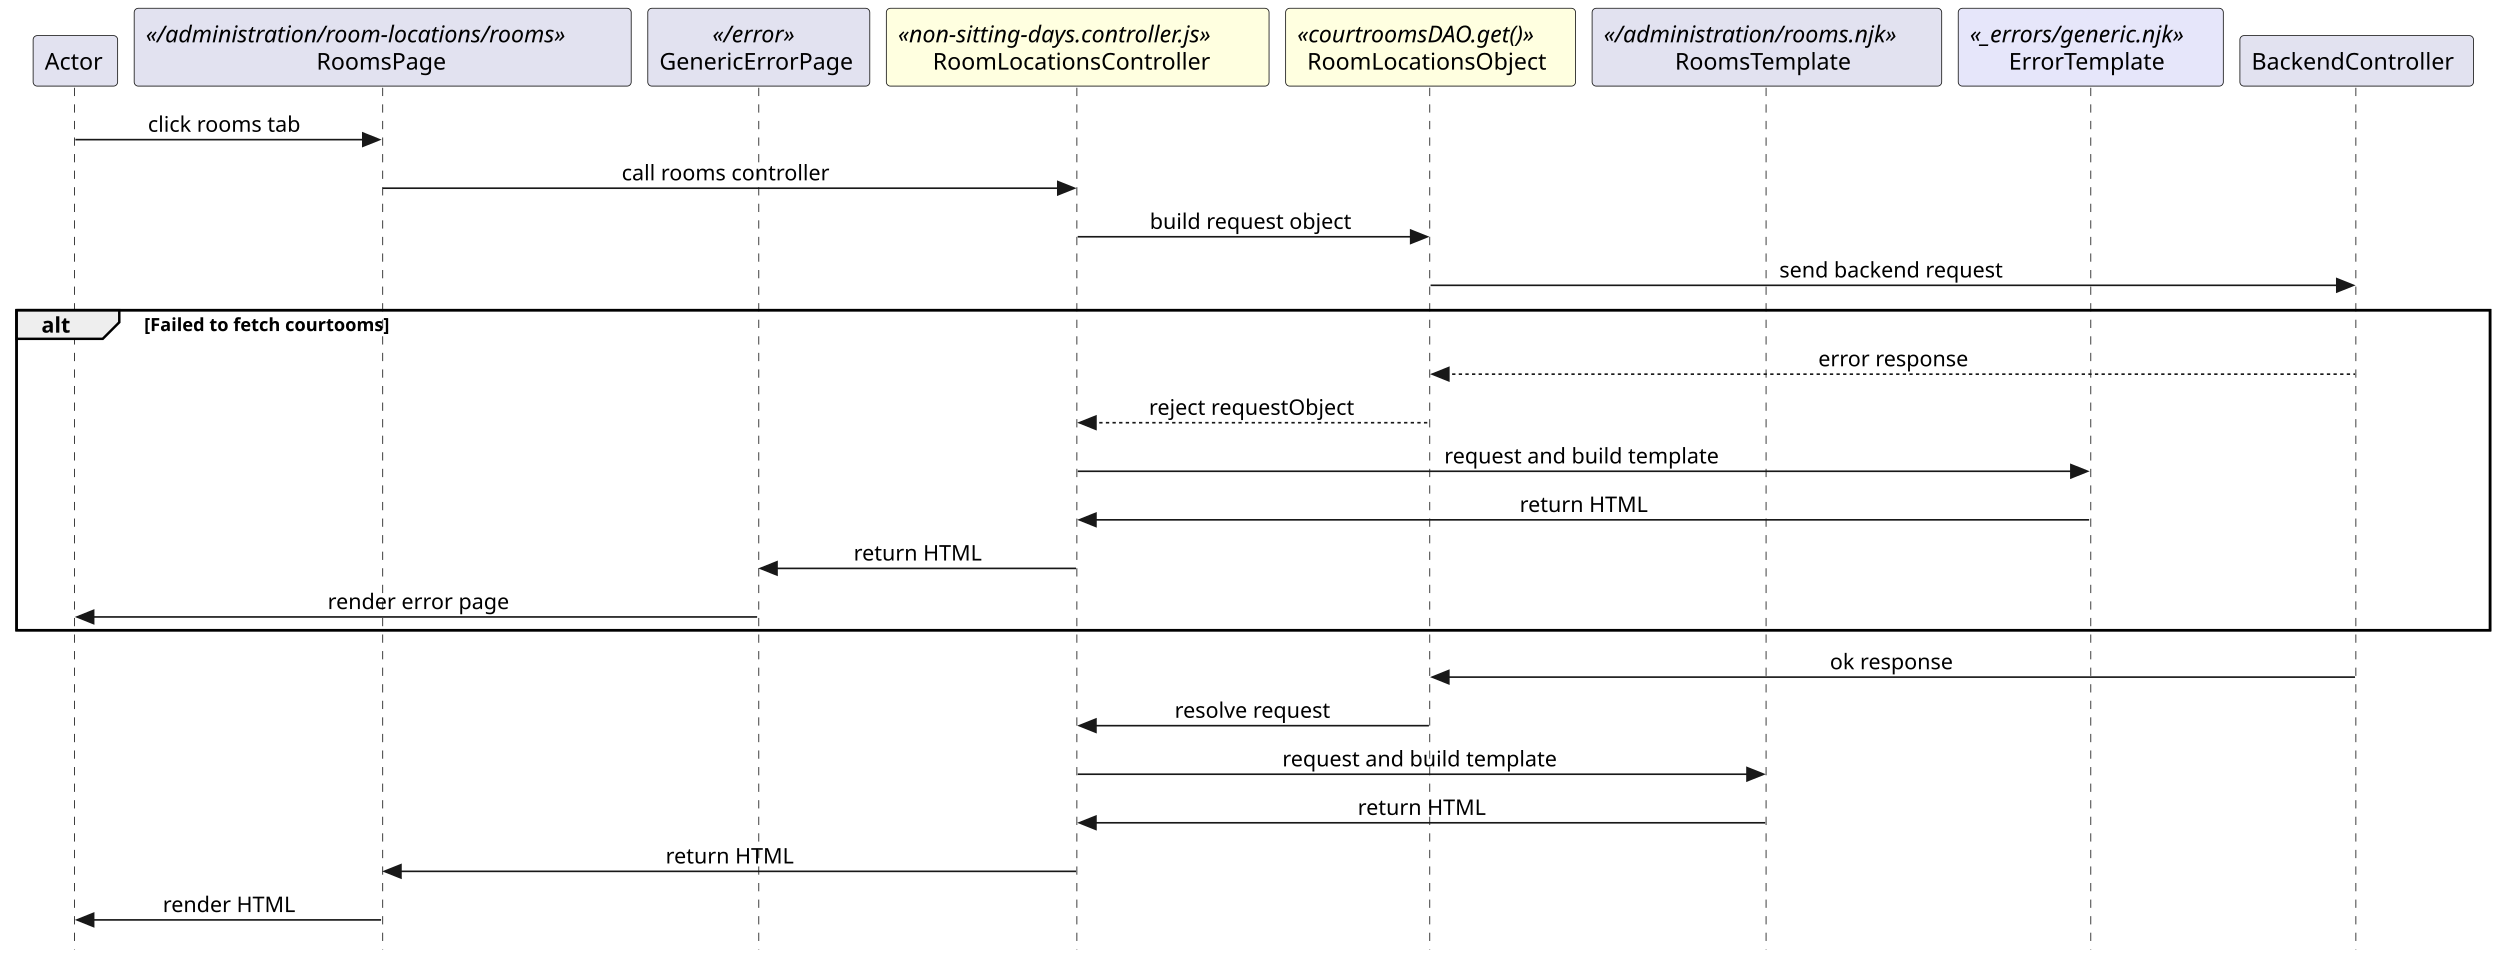
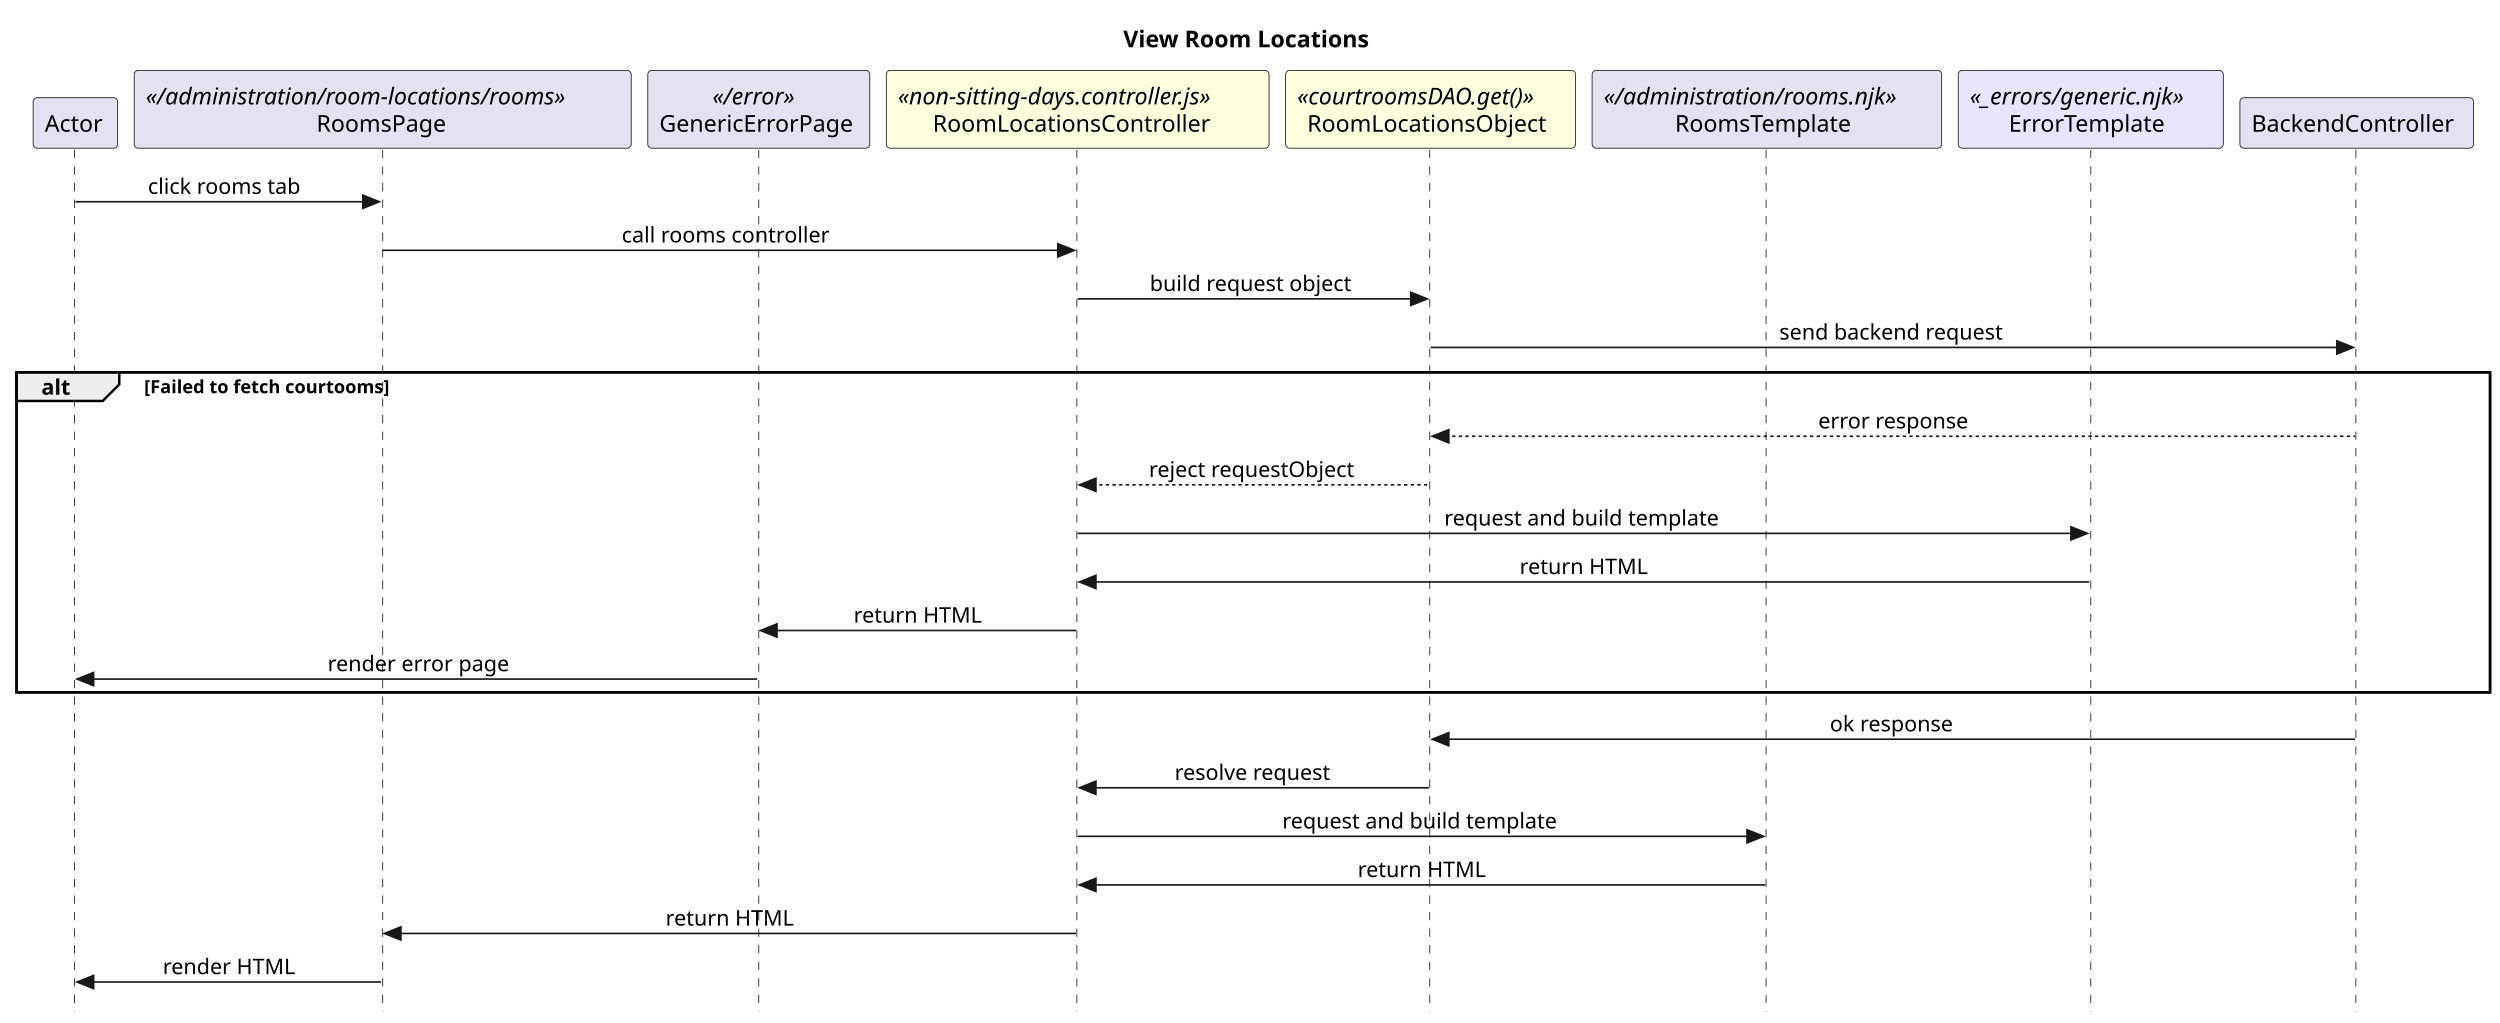
- <svg xmlns="http://www.w3.org/2000/svg" contentStyleType="text/css" height="580px" preserveAspectRatio="none" style="width:1509px;height:580px;background:#FFFFFF;" version="1.1" viewBox="0 0 1509 580" width="1509px" zoomAndPan="magnify">
+ <svg xmlns="http://www.w3.org/2000/svg" contentStyleType="text/css" height="617px" preserveAspectRatio="none" style="width:1509px;height:617px;background:#FFFFFF;" version="1.1" viewBox="0 0 1509 617" width="1509px" zoomAndPan="magnify">
  <defs />
  <g>
-     <rect fill="none" height="193.174" style="stroke:#000000;stroke-width:1.5;" width="1493" x="10" y="187.219" />
-     <line style="stroke:#181818;stroke-width:0.5;stroke-dasharray:5.0,5.0;" x1="45" x2="45" y1="52.977" y2="573.256" />
-     <line style="stroke:#181818;stroke-width:0.5;stroke-dasharray:5.0,5.0;" x1="231" x2="231" y1="52.977" y2="573.256" />
-     <line style="stroke:#181818;stroke-width:0.5;stroke-dasharray:5.0,5.0;" x1="458" x2="458" y1="52.977" y2="573.256" />
-     <line style="stroke:#181818;stroke-width:0.5;stroke-dasharray:5.0,5.0;" x1="650" x2="650" y1="52.977" y2="573.256" />
-     <line style="stroke:#181818;stroke-width:0.5;stroke-dasharray:5.0,5.0;" x1="863" x2="863" y1="52.977" y2="573.256" />
-     <line style="stroke:#181818;stroke-width:0.5;stroke-dasharray:5.0,5.0;" x1="1066" x2="1066" y1="52.977" y2="573.256" />
-     <line style="stroke:#181818;stroke-width:0.5;stroke-dasharray:5.0,5.0;" x1="1262" x2="1262" y1="52.977" y2="573.256" />
-     <line style="stroke:#181818;stroke-width:0.5;stroke-dasharray:5.0,5.0;" x1="1422" x2="1422" y1="52.977" y2="573.256" />
-     <rect fill="#E2E2F0" height="30.488" rx="2.5" ry="2.5" style="stroke:#181818;stroke-width:0.5;" width="51" x="20" y="21.488" />
-     <text fill="#000000" font-family="sans-serif" font-size="14" lengthAdjust="spacing" textLength="37" x="27" y="42.023">Actor</text>
-     <rect fill="#E2E2F0" height="46.977" rx="2.5" ry="2.5" style="stroke:#181818;stroke-width:0.5;" width="300" x="81" y="5" />
-     <text fill="#000000" font-family="sans-serif" font-size="14" font-style="italic" lengthAdjust="spacing" textLength="286" x="88" y="25.535">«/administration/room-locations/rooms»</text>
-     <text fill="#000000" font-family="sans-serif" font-size="14" lengthAdjust="spacing" textLength="80" x="191" y="42.023">RoomsPage</text>
-     <rect fill="#E2E2F0" height="46.977" rx="2.5" ry="2.5" style="stroke:#181818;stroke-width:0.5;" width="134" x="391" y="5" />
-     <text fill="#000000" font-family="sans-serif" font-size="14" font-style="italic" lengthAdjust="spacing" textLength="56" x="430" y="25.535">«/error»</text>
-     <text fill="#000000" font-family="sans-serif" font-size="14" lengthAdjust="spacing" textLength="120" x="398" y="42.023">GenericErrorPage</text>
-     <rect fill="#FFFFE0" height="46.977" rx="2.5" ry="2.5" style="stroke:#181818;stroke-width:0.5;" width="231" x="535" y="5" />
-     <text fill="#000000" font-family="sans-serif" font-size="14" font-style="italic" lengthAdjust="spacing" textLength="217" x="542" y="25.535">«non-sitting-days.controller.js»</text>
-     <text fill="#000000" font-family="sans-serif" font-size="14" lengthAdjust="spacing" textLength="175" x="563" y="42.023">RoomLocationsController</text>
-     <rect fill="#FFFFE0" height="46.977" rx="2.5" ry="2.5" style="stroke:#181818;stroke-width:0.5;" width="175" x="776" y="5" />
-     <text fill="#000000" font-family="sans-serif" font-size="14" font-style="italic" lengthAdjust="spacing" textLength="161" x="783" y="25.535">«courtroomsDAO.get()»</text>
-     <text fill="#000000" font-family="sans-serif" font-size="14" lengthAdjust="spacing" textLength="149" x="789" y="42.023">RoomLocationsObject</text>
-     <rect fill="#E2E2F0" height="46.977" rx="2.5" ry="2.5" style="stroke:#181818;stroke-width:0.5;" width="211" x="961" y="5" />
-     <text fill="#000000" font-family="sans-serif" font-size="14" font-style="italic" lengthAdjust="spacing" textLength="197" x="968" y="25.535">«/administration/rooms.njk»</text>
-     <text fill="#000000" font-family="sans-serif" font-size="14" lengthAdjust="spacing" textLength="111" x="1011" y="42.023">RoomsTemplate</text>
-     <rect fill="#E6E6FA" height="46.977" rx="2.5" ry="2.5" style="stroke:#181818;stroke-width:0.5;" width="160" x="1182" y="5" />
-     <text fill="#000000" font-family="sans-serif" font-size="14" font-style="italic" lengthAdjust="spacing" textLength="146" x="1189" y="25.535">«_errors/generic.njk»</text>
-     <text fill="#000000" font-family="sans-serif" font-size="14" lengthAdjust="spacing" textLength="99" x="1212.5" y="42.023">ErrorTemplate</text>
-     <rect fill="#E2E2F0" height="30.488" rx="2.5" ry="2.5" style="stroke:#181818;stroke-width:0.5;" width="141" x="1352" y="21.488" />
-     <text fill="#000000" font-family="sans-serif" font-size="14" lengthAdjust="spacing" textLength="127" x="1359" y="42.023">BackendController</text>
-     <polygon fill="#181818" points="219,80.287,229,84.287,219,88.287" style="stroke:#181818;stroke-width:1.0;" />
-     <line style="stroke:#181818;stroke-width:1.0;" x1="45.5" x2="225" y1="84.287" y2="84.287" />
-     <text fill="#000000" font-family="sans-serif" font-size="13" lengthAdjust="spacing" textLength="98" x="89.25" y="79.545">click rooms tab</text>
-     <polygon fill="#181818" points="638.5,109.598,648.5,113.598,638.5,117.598" style="stroke:#181818;stroke-width:1.0;" />
-     <line style="stroke:#181818;stroke-width:1.0;" x1="231" x2="644.5" y1="113.598" y2="113.598" />
-     <text fill="#000000" font-family="sans-serif" font-size="13" lengthAdjust="spacing" textLength="131" x="375.25" y="108.856">call rooms controller</text>
-     <polygon fill="#181818" points="851.5,138.908,861.5,142.908,851.5,146.908" style="stroke:#181818;stroke-width:1.0;" />
-     <line style="stroke:#181818;stroke-width:1.0;" x1="650.5" x2="857.5" y1="142.908" y2="142.908" />
-     <text fill="#000000" font-family="sans-serif" font-size="13" lengthAdjust="spacing" textLength="126" x="694" y="138.166">build request object</text>
-     <polygon fill="#181818" points="1410.5,168.219,1420.5,172.219,1410.5,176.219" style="stroke:#181818;stroke-width:1.0;" />
-     <line style="stroke:#181818;stroke-width:1.0;" x1="863.5" x2="1416.5" y1="172.219" y2="172.219" />
-     <text fill="#000000" font-family="sans-serif" font-size="13" lengthAdjust="spacing" textLength="138" x="1074" y="167.477">send backend request</text>
-     <path d="M10,187.219 L72,187.219 L72,194.529 L62,204.529 L10,204.529 L10,187.219 " fill="#EEEEEE" style="stroke:#000000;stroke-width:1.5;" />
-     <rect fill="none" height="193.174" style="stroke:#000000;stroke-width:1.5;" width="1493" x="10" y="187.219" />
-     <text fill="#000000" font-family="sans-serif" font-size="13" font-weight="bold" lengthAdjust="spacing" textLength="17" x="25" y="200.787">alt</text>
-     <text fill="#000000" font-family="sans-serif" font-size="11" font-weight="bold" lengthAdjust="spacing" textLength="152" x="87" y="199.853">[Failed to fetch courtooms]</text>
-     <polygon fill="#181818" points="874.5,221.84,864.5,225.84,874.5,229.84" style="stroke:#181818;stroke-width:1.0;" />
-     <line style="stroke:#181818;stroke-width:1.0;stroke-dasharray:2.0,2.0;" x1="868.5" x2="1421.5" y1="225.84" y2="225.84" />
-     <text fill="#000000" font-family="sans-serif" font-size="13" lengthAdjust="spacing" textLength="91" x="1097.5" y="221.098">error response</text>
-     <polygon fill="#181818" points="661.5,251.15,651.5,255.15,661.5,259.15" style="stroke:#181818;stroke-width:1.0;" />
-     <line style="stroke:#181818;stroke-width:1.0;stroke-dasharray:2.0,2.0;" x1="655.5" x2="862.5" y1="255.15" y2="255.15" />
-     <text fill="#000000" font-family="sans-serif" font-size="13" lengthAdjust="spacing" textLength="127" x="693.5" y="250.408">reject requestObject</text>
-     <polygon fill="#181818" points="1250,280.461,1260,284.461,1250,288.461" style="stroke:#181818;stroke-width:1.0;" />
-     <line style="stroke:#181818;stroke-width:1.0;" x1="650.5" x2="1256" y1="284.461" y2="284.461" />
-     <text fill="#000000" font-family="sans-serif" font-size="13" lengthAdjust="spacing" textLength="169" x="871.75" y="279.719">request and build template</text>
-     <polygon fill="#181818" points="661.5,309.772,651.5,313.772,661.5,317.772" style="stroke:#181818;stroke-width:1.0;" />
-     <line style="stroke:#181818;stroke-width:1.0;" x1="655.5" x2="1261" y1="313.772" y2="313.772" />
-     <text fill="#000000" font-family="sans-serif" font-size="13" lengthAdjust="spacing" textLength="78" x="917.25" y="309.029">return HTML</text>
-     <polygon fill="#181818" points="469,339.082,459,343.082,469,347.082" style="stroke:#181818;stroke-width:1.0;" />
-     <line style="stroke:#181818;stroke-width:1.0;" x1="463" x2="649.5" y1="343.082" y2="343.082" />
-     <text fill="#000000" font-family="sans-serif" font-size="13" lengthAdjust="spacing" textLength="78" x="515.25" y="338.34">return HTML</text>
-     <polygon fill="#181818" points="56.5,368.393,46.5,372.393,56.5,376.393" style="stroke:#181818;stroke-width:1.0;" />
-     <line style="stroke:#181818;stroke-width:1.0;" x1="50.5" x2="457" y1="372.393" y2="372.393" />
-     <text fill="#000000" font-family="sans-serif" font-size="13" lengthAdjust="spacing" textLength="108" x="197.75" y="367.65">render error page</text>
-     <polygon fill="#181818" points="874.5,404.703,864.5,408.703,874.5,412.703" style="stroke:#181818;stroke-width:1.0;" />
-     <line style="stroke:#181818;stroke-width:1.0;" x1="868.5" x2="1421.5" y1="408.703" y2="408.703" />
-     <text fill="#000000" font-family="sans-serif" font-size="13" lengthAdjust="spacing" textLength="77" x="1104.5" y="403.961">ok response</text>
-     <polygon fill="#181818" points="661.5,434.014,651.5,438.014,661.5,442.014" style="stroke:#181818;stroke-width:1.0;" />
-     <line style="stroke:#181818;stroke-width:1.0;" x1="655.5" x2="862.5" y1="438.014" y2="438.014" />
-     <text fill="#000000" font-family="sans-serif" font-size="13" lengthAdjust="spacing" textLength="96" x="709" y="433.272">resolve request</text>
-     <polygon fill="#181818" points="1054.5,463.324,1064.5,467.324,1054.5,471.324" style="stroke:#181818;stroke-width:1.0;" />
-     <line style="stroke:#181818;stroke-width:1.0;" x1="650.5" x2="1060.5" y1="467.324" y2="467.324" />
-     <text fill="#000000" font-family="sans-serif" font-size="13" lengthAdjust="spacing" textLength="169" x="774" y="462.582">request and build template</text>
-     <polygon fill="#181818" points="661.5,492.635,651.5,496.635,661.5,500.635" style="stroke:#181818;stroke-width:1.0;" />
-     <line style="stroke:#181818;stroke-width:1.0;" x1="655.5" x2="1065.5" y1="496.635" y2="496.635" />
-     <text fill="#000000" font-family="sans-serif" font-size="13" lengthAdjust="spacing" textLength="78" x="819.5" y="491.893">return HTML</text>
-     <polygon fill="#181818" points="242,521.945,232,525.945,242,529.945" style="stroke:#181818;stroke-width:1.0;" />
-     <line style="stroke:#181818;stroke-width:1.0;" x1="236" x2="649.5" y1="525.945" y2="525.945" />
-     <text fill="#000000" font-family="sans-serif" font-size="13" lengthAdjust="spacing" textLength="78" x="401.75" y="521.203">return HTML</text>
-     <polygon fill="#181818" points="56.5,551.256,46.5,555.256,56.5,559.256" style="stroke:#181818;stroke-width:1.0;" />
-     <line style="stroke:#181818;stroke-width:1.0;" x1="50.5" x2="230" y1="555.256" y2="555.256" />
-     <text fill="#000000" font-family="sans-serif" font-size="13" lengthAdjust="spacing" textLength="80" x="98.25" y="550.514">render HTML</text>
+     <text fill="#000000" font-family="sans-serif" font-size="14" font-weight="bold" lengthAdjust="spacing" textLength="156" x="678" y="28.535">View Room Locations</text>
+     <rect fill="none" height="193.174" style="stroke:#000000;stroke-width:1.5;" width="1493" x="10" y="224.707" />
+     <line style="stroke:#181818;stroke-width:0.5;stroke-dasharray:5.0,5.0;" x1="45" x2="45" y1="90.465" y2="610.744" />
+     <line style="stroke:#181818;stroke-width:0.5;stroke-dasharray:5.0,5.0;" x1="231" x2="231" y1="90.465" y2="610.744" />
+     <line style="stroke:#181818;stroke-width:0.5;stroke-dasharray:5.0,5.0;" x1="458" x2="458" y1="90.465" y2="610.744" />
+     <line style="stroke:#181818;stroke-width:0.5;stroke-dasharray:5.0,5.0;" x1="650" x2="650" y1="90.465" y2="610.744" />
+     <line style="stroke:#181818;stroke-width:0.5;stroke-dasharray:5.0,5.0;" x1="863" x2="863" y1="90.465" y2="610.744" />
+     <line style="stroke:#181818;stroke-width:0.5;stroke-dasharray:5.0,5.0;" x1="1066" x2="1066" y1="90.465" y2="610.744" />
+     <line style="stroke:#181818;stroke-width:0.5;stroke-dasharray:5.0,5.0;" x1="1262" x2="1262" y1="90.465" y2="610.744" />
+     <line style="stroke:#181818;stroke-width:0.5;stroke-dasharray:5.0,5.0;" x1="1422" x2="1422" y1="90.465" y2="610.744" />
+     <rect fill="#E2E2F0" height="30.488" rx="2.5" ry="2.5" style="stroke:#181818;stroke-width:0.5;" width="51" x="20" y="58.977" />
+     <text fill="#000000" font-family="sans-serif" font-size="14" lengthAdjust="spacing" textLength="37" x="27" y="79.512">Actor</text>
+     <rect fill="#E2E2F0" height="46.977" rx="2.5" ry="2.5" style="stroke:#181818;stroke-width:0.5;" width="300" x="81" y="42.488" />
+     <text fill="#000000" font-family="sans-serif" font-size="14" font-style="italic" lengthAdjust="spacing" textLength="286" x="88" y="63.023">«/administration/room-locations/rooms»</text>
+     <text fill="#000000" font-family="sans-serif" font-size="14" lengthAdjust="spacing" textLength="80" x="191" y="79.512">RoomsPage</text>
+     <rect fill="#E2E2F0" height="46.977" rx="2.5" ry="2.5" style="stroke:#181818;stroke-width:0.5;" width="134" x="391" y="42.488" />
+     <text fill="#000000" font-family="sans-serif" font-size="14" font-style="italic" lengthAdjust="spacing" textLength="56" x="430" y="63.023">«/error»</text>
+     <text fill="#000000" font-family="sans-serif" font-size="14" lengthAdjust="spacing" textLength="120" x="398" y="79.512">GenericErrorPage</text>
+     <rect fill="#FFFFE0" height="46.977" rx="2.5" ry="2.5" style="stroke:#181818;stroke-width:0.5;" width="231" x="535" y="42.488" />
+     <text fill="#000000" font-family="sans-serif" font-size="14" font-style="italic" lengthAdjust="spacing" textLength="217" x="542" y="63.023">«non-sitting-days.controller.js»</text>
+     <text fill="#000000" font-family="sans-serif" font-size="14" lengthAdjust="spacing" textLength="175" x="563" y="79.512">RoomLocationsController</text>
+     <rect fill="#FFFFE0" height="46.977" rx="2.5" ry="2.5" style="stroke:#181818;stroke-width:0.5;" width="175" x="776" y="42.488" />
+     <text fill="#000000" font-family="sans-serif" font-size="14" font-style="italic" lengthAdjust="spacing" textLength="161" x="783" y="63.023">«courtroomsDAO.get()»</text>
+     <text fill="#000000" font-family="sans-serif" font-size="14" lengthAdjust="spacing" textLength="149" x="789" y="79.512">RoomLocationsObject</text>
+     <rect fill="#E2E2F0" height="46.977" rx="2.5" ry="2.5" style="stroke:#181818;stroke-width:0.5;" width="211" x="961" y="42.488" />
+     <text fill="#000000" font-family="sans-serif" font-size="14" font-style="italic" lengthAdjust="spacing" textLength="197" x="968" y="63.023">«/administration/rooms.njk»</text>
+     <text fill="#000000" font-family="sans-serif" font-size="14" lengthAdjust="spacing" textLength="111" x="1011" y="79.512">RoomsTemplate</text>
+     <rect fill="#E6E6FA" height="46.977" rx="2.5" ry="2.5" style="stroke:#181818;stroke-width:0.5;" width="160" x="1182" y="42.488" />
+     <text fill="#000000" font-family="sans-serif" font-size="14" font-style="italic" lengthAdjust="spacing" textLength="146" x="1189" y="63.023">«_errors/generic.njk»</text>
+     <text fill="#000000" font-family="sans-serif" font-size="14" lengthAdjust="spacing" textLength="99" x="1212.5" y="79.512">ErrorTemplate</text>
+     <rect fill="#E2E2F0" height="30.488" rx="2.5" ry="2.5" style="stroke:#181818;stroke-width:0.5;" width="141" x="1352" y="58.977" />
+     <text fill="#000000" font-family="sans-serif" font-size="14" lengthAdjust="spacing" textLength="127" x="1359" y="79.512">BackendController</text>
+     <polygon fill="#181818" points="219,117.775,229,121.775,219,125.775" style="stroke:#181818;stroke-width:1.0;" />
+     <line style="stroke:#181818;stroke-width:1.0;" x1="45.5" x2="225" y1="121.775" y2="121.775" />
+     <text fill="#000000" font-family="sans-serif" font-size="13" lengthAdjust="spacing" textLength="98" x="89.25" y="117.033">click rooms tab</text>
+     <polygon fill="#181818" points="638.5,147.086,648.5,151.086,638.5,155.086" style="stroke:#181818;stroke-width:1.0;" />
+     <line style="stroke:#181818;stroke-width:1.0;" x1="231" x2="644.5" y1="151.086" y2="151.086" />
+     <text fill="#000000" font-family="sans-serif" font-size="13" lengthAdjust="spacing" textLength="131" x="375.25" y="146.344">call rooms controller</text>
+     <polygon fill="#181818" points="851.5,176.397,861.5,180.397,851.5,184.397" style="stroke:#181818;stroke-width:1.0;" />
+     <line style="stroke:#181818;stroke-width:1.0;" x1="650.5" x2="857.5" y1="180.397" y2="180.397" />
+     <text fill="#000000" font-family="sans-serif" font-size="13" lengthAdjust="spacing" textLength="126" x="694" y="175.654">build request object</text>
+     <polygon fill="#181818" points="1410.5,205.707,1420.5,209.707,1410.5,213.707" style="stroke:#181818;stroke-width:1.0;" />
+     <line style="stroke:#181818;stroke-width:1.0;" x1="863.5" x2="1416.5" y1="209.707" y2="209.707" />
+     <text fill="#000000" font-family="sans-serif" font-size="13" lengthAdjust="spacing" textLength="138" x="1074" y="204.965">send backend request</text>
+     <path d="M10,224.707 L72,224.707 L72,232.018 L62,242.018 L10,242.018 L10,224.707 " fill="#EEEEEE" style="stroke:#000000;stroke-width:1.5;" />
+     <rect fill="none" height="193.174" style="stroke:#000000;stroke-width:1.5;" width="1493" x="10" y="224.707" />
+     <text fill="#000000" font-family="sans-serif" font-size="13" font-weight="bold" lengthAdjust="spacing" textLength="17" x="25" y="238.275">alt</text>
+     <text fill="#000000" font-family="sans-serif" font-size="11" font-weight="bold" lengthAdjust="spacing" textLength="152" x="87" y="237.342">[Failed to fetch courtooms]</text>
+     <polygon fill="#181818" points="874.5,259.328,864.5,263.328,874.5,267.328" style="stroke:#181818;stroke-width:1.0;" />
+     <line style="stroke:#181818;stroke-width:1.0;stroke-dasharray:2.0,2.0;" x1="868.5" x2="1421.5" y1="263.328" y2="263.328" />
+     <text fill="#000000" font-family="sans-serif" font-size="13" lengthAdjust="spacing" textLength="91" x="1097.5" y="258.586">error response</text>
+     <polygon fill="#181818" points="661.5,288.639,651.5,292.639,661.5,296.639" style="stroke:#181818;stroke-width:1.0;" />
+     <line style="stroke:#181818;stroke-width:1.0;stroke-dasharray:2.0,2.0;" x1="655.5" x2="862.5" y1="292.639" y2="292.639" />
+     <text fill="#000000" font-family="sans-serif" font-size="13" lengthAdjust="spacing" textLength="127" x="693.5" y="287.897">reject requestObject</text>
+     <polygon fill="#181818" points="1250,317.949,1260,321.949,1250,325.949" style="stroke:#181818;stroke-width:1.0;" />
+     <line style="stroke:#181818;stroke-width:1.0;" x1="650.5" x2="1256" y1="321.949" y2="321.949" />
+     <text fill="#000000" font-family="sans-serif" font-size="13" lengthAdjust="spacing" textLength="169" x="871.75" y="317.207">request and build template</text>
+     <polygon fill="#181818" points="661.5,347.26,651.5,351.26,661.5,355.26" style="stroke:#181818;stroke-width:1.0;" />
+     <line style="stroke:#181818;stroke-width:1.0;" x1="655.5" x2="1261" y1="351.26" y2="351.26" />
+     <text fill="#000000" font-family="sans-serif" font-size="13" lengthAdjust="spacing" textLength="78" x="917.25" y="346.518">return HTML</text>
+     <polygon fill="#181818" points="469,376.57,459,380.57,469,384.57" style="stroke:#181818;stroke-width:1.0;" />
+     <line style="stroke:#181818;stroke-width:1.0;" x1="463" x2="649.5" y1="380.57" y2="380.57" />
+     <text fill="#000000" font-family="sans-serif" font-size="13" lengthAdjust="spacing" textLength="78" x="515.25" y="375.828">return HTML</text>
+     <polygon fill="#181818" points="56.5,405.881,46.5,409.881,56.5,413.881" style="stroke:#181818;stroke-width:1.0;" />
+     <line style="stroke:#181818;stroke-width:1.0;" x1="50.5" x2="457" y1="409.881" y2="409.881" />
+     <text fill="#000000" font-family="sans-serif" font-size="13" lengthAdjust="spacing" textLength="108" x="197.75" y="405.139">render error page</text>
+     <polygon fill="#181818" points="874.5,442.191,864.5,446.191,874.5,450.191" style="stroke:#181818;stroke-width:1.0;" />
+     <line style="stroke:#181818;stroke-width:1.0;" x1="868.5" x2="1421.5" y1="446.191" y2="446.191" />
+     <text fill="#000000" font-family="sans-serif" font-size="13" lengthAdjust="spacing" textLength="77" x="1104.5" y="441.449">ok response</text>
+     <polygon fill="#181818" points="661.5,471.502,651.5,475.502,661.5,479.502" style="stroke:#181818;stroke-width:1.0;" />
+     <line style="stroke:#181818;stroke-width:1.0;" x1="655.5" x2="862.5" y1="475.502" y2="475.502" />
+     <text fill="#000000" font-family="sans-serif" font-size="13" lengthAdjust="spacing" textLength="96" x="709" y="470.76">resolve request</text>
+     <polygon fill="#181818" points="1054.5,500.812,1064.5,504.812,1054.5,508.812" style="stroke:#181818;stroke-width:1.0;" />
+     <line style="stroke:#181818;stroke-width:1.0;" x1="650.5" x2="1060.5" y1="504.812" y2="504.812" />
+     <text fill="#000000" font-family="sans-serif" font-size="13" lengthAdjust="spacing" textLength="169" x="774" y="500.07">request and build template</text>
+     <polygon fill="#181818" points="661.5,530.123,651.5,534.123,661.5,538.123" style="stroke:#181818;stroke-width:1.0;" />
+     <line style="stroke:#181818;stroke-width:1.0;" x1="655.5" x2="1065.5" y1="534.123" y2="534.123" />
+     <text fill="#000000" font-family="sans-serif" font-size="13" lengthAdjust="spacing" textLength="78" x="819.5" y="529.381">return HTML</text>
+     <polygon fill="#181818" points="242,559.434,232,563.434,242,567.434" style="stroke:#181818;stroke-width:1.0;" />
+     <line style="stroke:#181818;stroke-width:1.0;" x1="236" x2="649.5" y1="563.434" y2="563.434" />
+     <text fill="#000000" font-family="sans-serif" font-size="13" lengthAdjust="spacing" textLength="78" x="401.75" y="558.691">return HTML</text>
+     <polygon fill="#181818" points="56.5,588.744,46.5,592.744,56.5,596.744" style="stroke:#181818;stroke-width:1.0;" />
+     <line style="stroke:#181818;stroke-width:1.0;" x1="50.5" x2="230" y1="592.744" y2="592.744" />
+     <text fill="#000000" font-family="sans-serif" font-size="13" lengthAdjust="spacing" textLength="80" x="98.25" y="588.002">render HTML</text>
  </g>
</svg>
